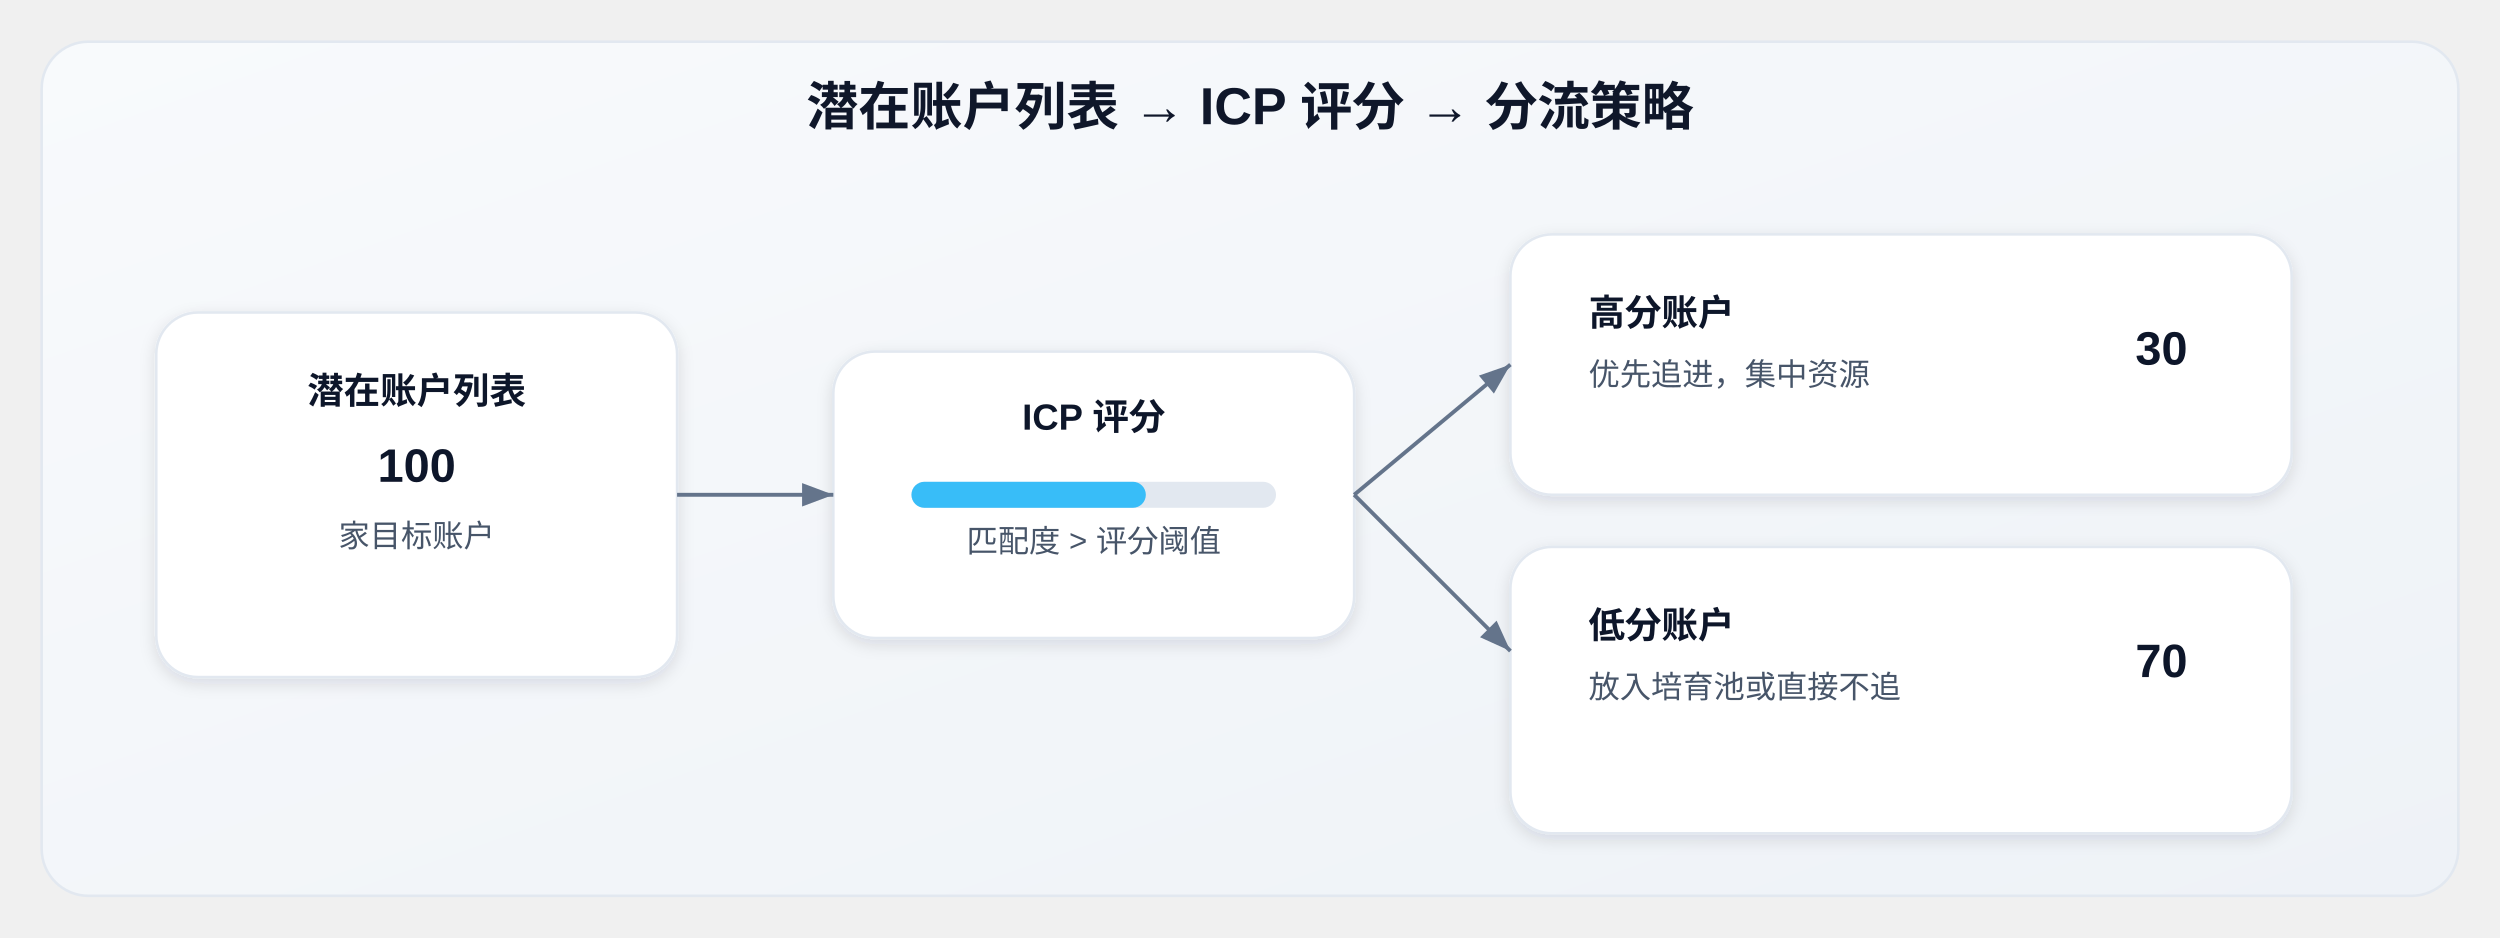
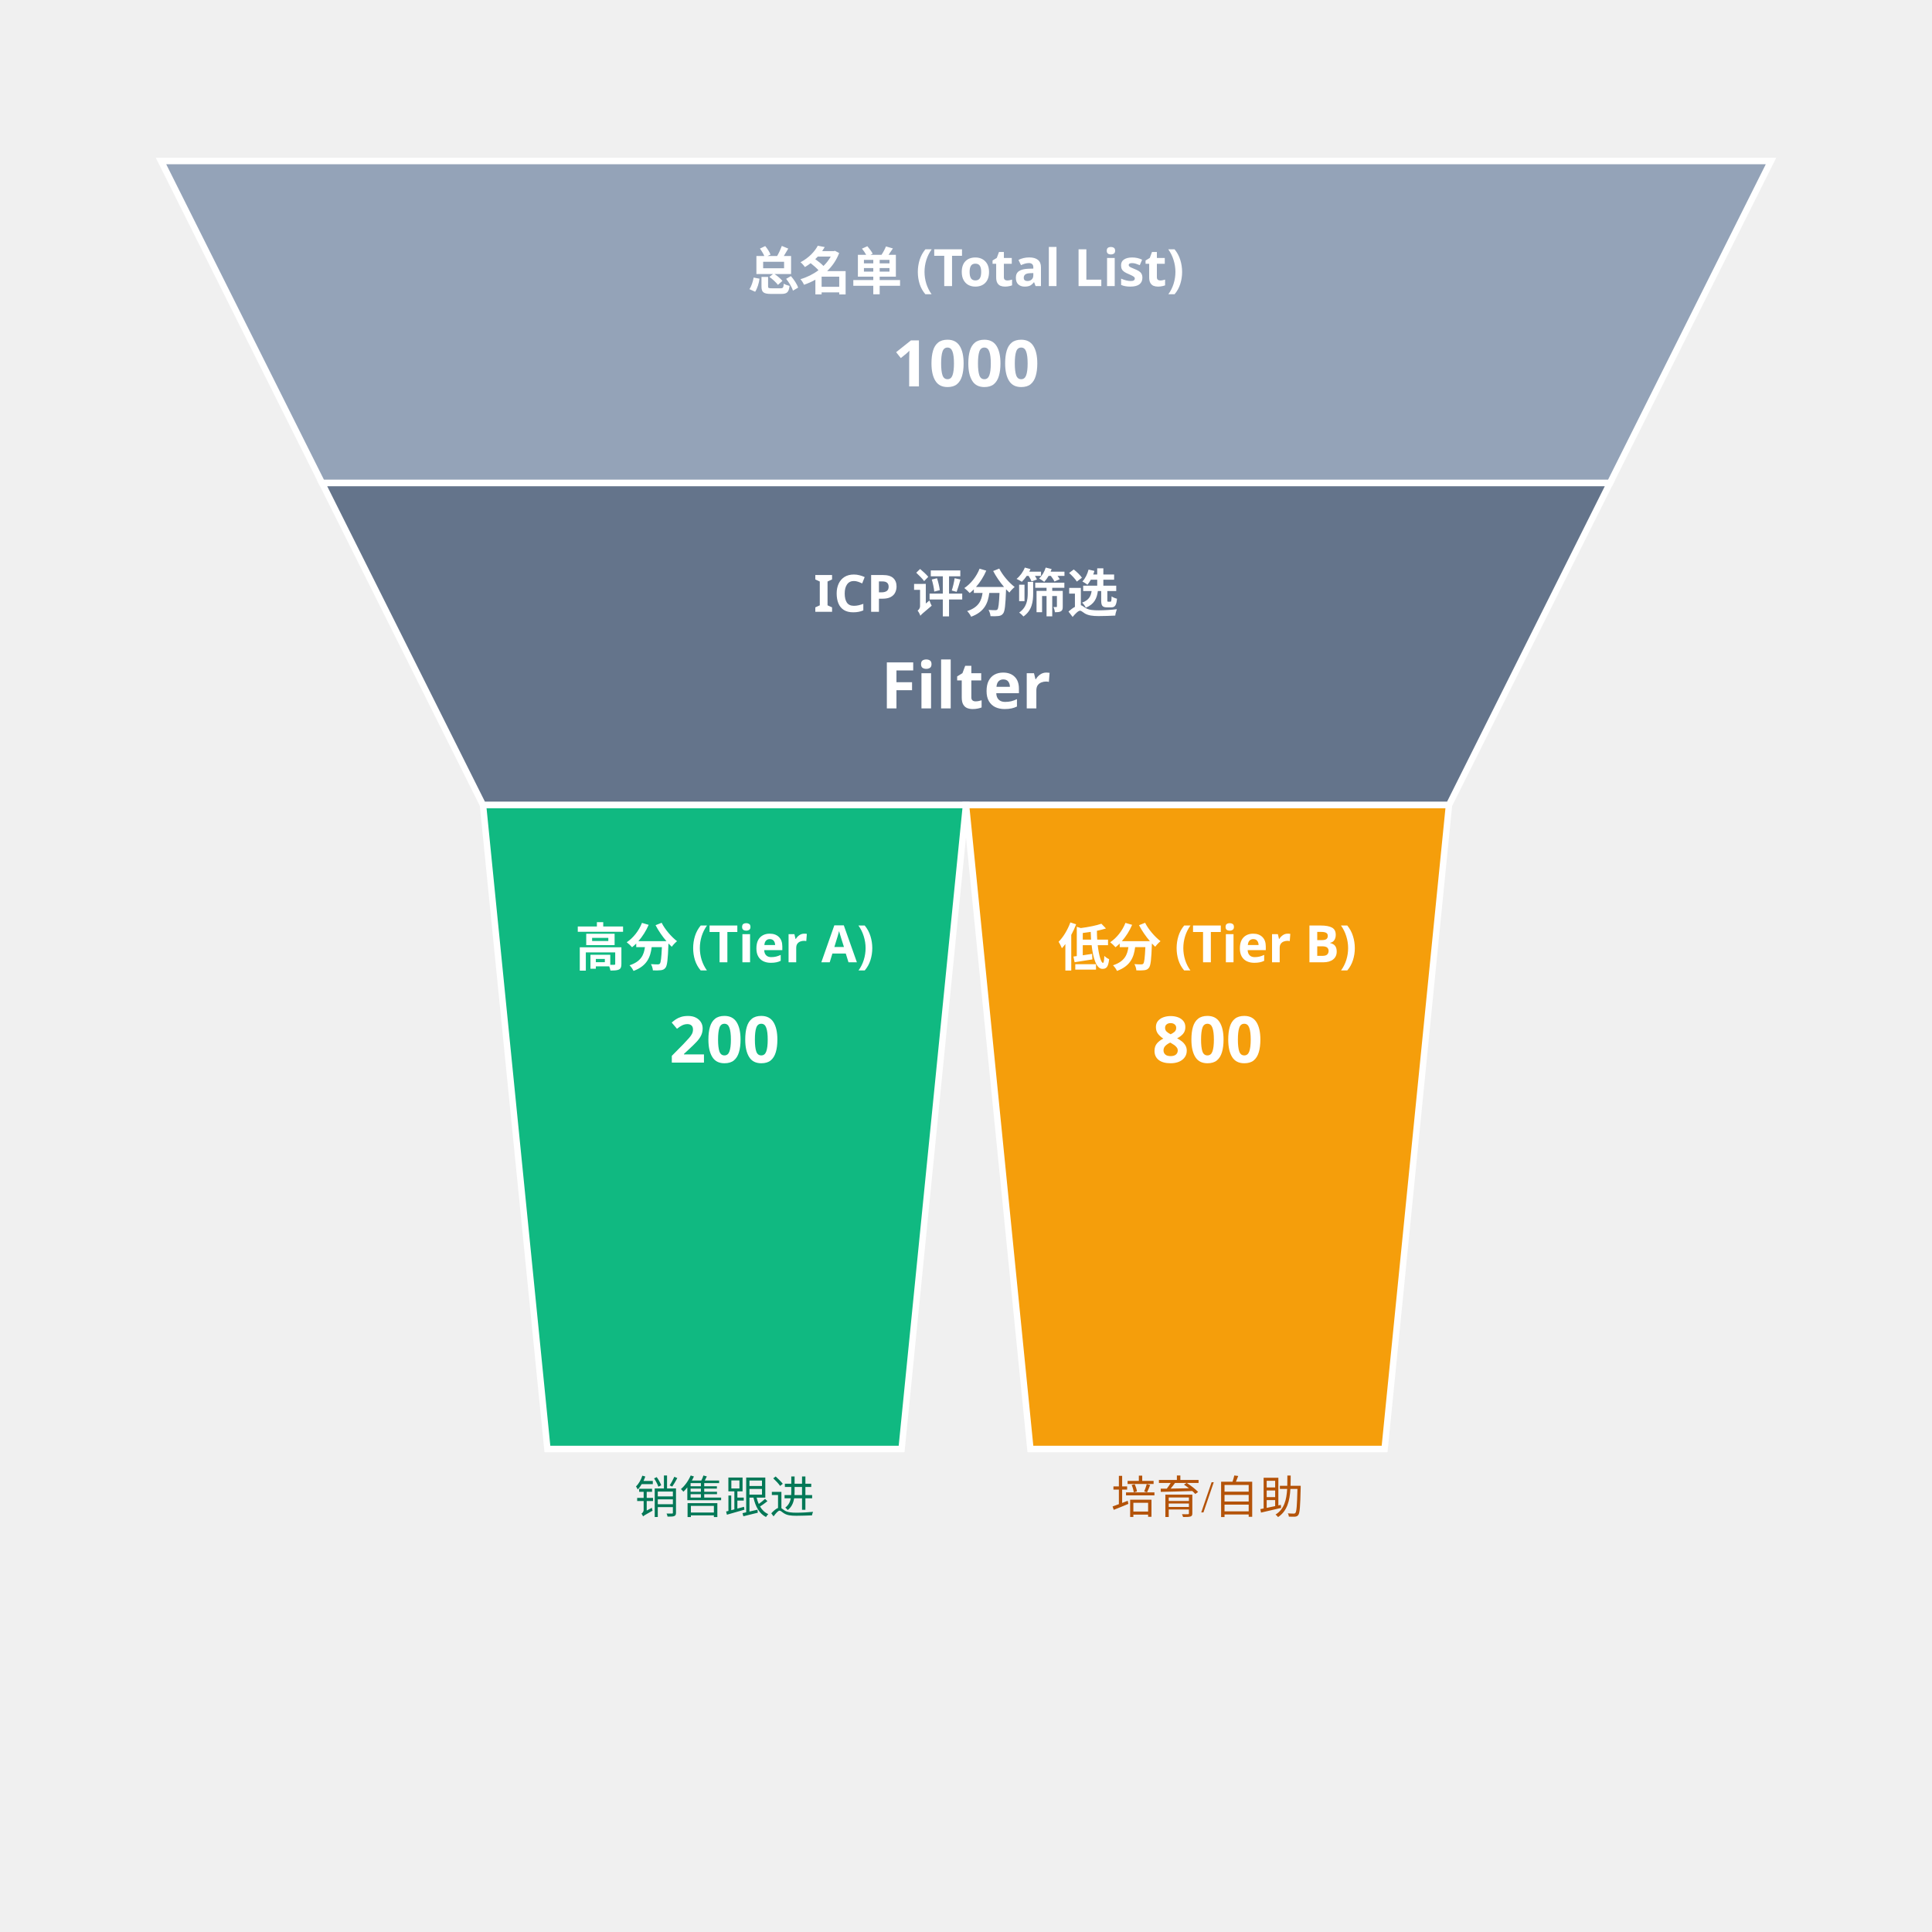
- <svg xmlns="http://www.w3.org/2000/svg" width="960" height="360" viewBox="0 0 960 360" role="img" aria-labelledby="account-list-title account-list-desc">
+ <svg xmlns="http://www.w3.org/2000/svg" width="600" height="600" viewBox="0 0 600 600">
  <defs>
-     <linearGradient id="account-list-bg" x1="0" y1="0" x2="1" y2="1">
-       <stop offset="0%" stop-color="#F8FAFC" />
-       <stop offset="100%" stop-color="#EEF2F7" />
-     </linearGradient>
-     <filter id="account-list-shadow" x="-10%" y="-10%" width="120%" height="120%">
-       <feDropShadow dx="0" dy="2" stdDeviation="3" flood-color="#0F172A" flood-opacity="0.12" />
-     </filter>
-     <marker id="account-list-arrow" markerWidth="10" markerHeight="10" refX="8" refY="3" orient="auto" markerUnits="strokeWidth">
-       <path d="M0,0 L8,3 L0,6 Z" fill="#64748B" />
-     </marker>
    <style>
-       .title { font: 700 20px/1.2 "Noto Sans SC", "PingFang SC", "Microsoft YaHei", Arial, sans-serif; fill: #0F172A; }
-       .label { font: 700 14px/1.2 "Noto Sans SC", "PingFang SC", "Microsoft YaHei", Arial, sans-serif; fill: #0F172A; }
-       .body { font: 12px/1.4 "Noto Sans SC", "PingFang SC", "Microsoft YaHei", Arial, sans-serif; fill: #475569; }
-       .count { font: 700 18px/1 "Noto Sans SC", "PingFang SC", "Microsoft YaHei", Arial, sans-serif; fill: #0F172A; }
-       .line { stroke: #64748B; stroke-width: 1.5; fill: none; }
+       .funnel-layer { stroke: #FFFFFF; stroke-width: 2; }
+       .text-layer { font-family: system-ui, sans-serif; font-weight: 700; font-size: 16px; fill: #FFFFFF; text-anchor: middle; }
+       .text-count { font-family: system-ui, sans-serif; font-weight: 800; font-size: 20px; fill: #FFFFFF; text-anchor: middle; }
    </style>
  </defs>
-   <rect x="16" y="16" width="928" height="328" rx="18" fill="url(#account-list-bg)" stroke="#E2E8F0" />
-   <text x="480" y="48" text-anchor="middle" class="title">潜在账户列表 → ICP 评分 → 分流策略</text>
-   <g filter="url(#account-list-shadow)">
-     <rect x="60" y="120" width="200" height="140" rx="16" fill="#FFFFFF" stroke="#E2E8F0" />
-     <text x="160" y="155" text-anchor="middle" class="label">潜在账户列表</text>
-     <text x="160" y="185" text-anchor="middle" class="count">100</text>
-     <text x="160" y="210" text-anchor="middle" class="body">家目标账户</text>
-   </g>
-   <g filter="url(#account-list-shadow)">
-     <rect x="320" y="135" width="200" height="110" rx="16" fill="#FFFFFF" stroke="#E2E8F0" />
-     <text x="420" y="165" text-anchor="middle" class="label">ICP 评分</text>
-     <rect x="350" y="185" width="140" height="10" rx="5" fill="#E2E8F0" />
-     <rect x="350" y="185" width="90" height="10" rx="5" fill="#38BDF8" />
-     <text x="420" y="212" text-anchor="middle" class="body">匹配度 &gt; 评分阈值</text>
-   </g>
-   <g filter="url(#account-list-shadow)">
-     <rect x="580" y="90" width="300" height="100" rx="16" fill="#FFFFFF" stroke="#E2E8F0" />
-     <text x="610" y="125" class="label">高分账户</text>
-     <text x="610" y="148" class="body">优先追进，集中资源</text>
-     <text x="830" y="140" text-anchor="middle" class="count">30</text>
-   </g>
-   <g filter="url(#account-list-shadow)">
-     <rect x="580" y="210" width="300" height="110" rx="16" fill="#FFFFFF" stroke="#E2E8F0" />
-     <text x="610" y="245" class="label">低分账户</text>
-     <text x="610" y="268" class="body">放入培育池或直接不追</text>
-     <text x="830" y="260" text-anchor="middle" class="count">70</text>
-   </g>
-   <line x1="260" y1="190" x2="320" y2="190" class="line" marker-end="url(#account-list-arrow)" />
-   <line x1="520" y1="190" x2="580" y2="140" class="line" marker-end="url(#account-list-arrow)" />
-   <line x1="520" y1="190" x2="580" y2="250" class="line" marker-end="url(#account-list-arrow)" />
+   <path d="M50,50 H550 L500,150 H100 Z" class="funnel-layer" fill="#94A3B8" />
+   <text x="300" y="90" class="text-layer">总名单 (Total List)</text>
+   <text x="300" y="120" class="text-count">1000</text>
+   <path d="M100,150 H500 L450,250 H150 Z" class="funnel-layer" fill="#64748B" />
+   <text x="300" y="190" class="text-layer">ICP 评分筛选</text>
+   <text x="300" y="220" class="text-count">Filter</text>
+   <path d="M150,250 H300 L280,450 H170 Z" class="funnel-layer" fill="#10B981" />
+   <text x="225" y="300" class="text-layer">高分 (Tier A)</text>
+   <text x="225" y="330" class="text-count">200</text>
+   <text x="225" y="470" font-size="14" fill="#047857" text-anchor="middle">销售跟进</text>
+   <path d="M300,250 H450 L430,450 H320 Z" class="funnel-layer" fill="#F59E0B" />
+   <text x="375" y="300" class="text-layer">低分 (Tier B)</text>
+   <text x="375" y="330" class="text-count">800</text>
+   <text x="375" y="470" font-size="14" fill="#B45309" text-anchor="middle">培育/自助</text>
</svg>
